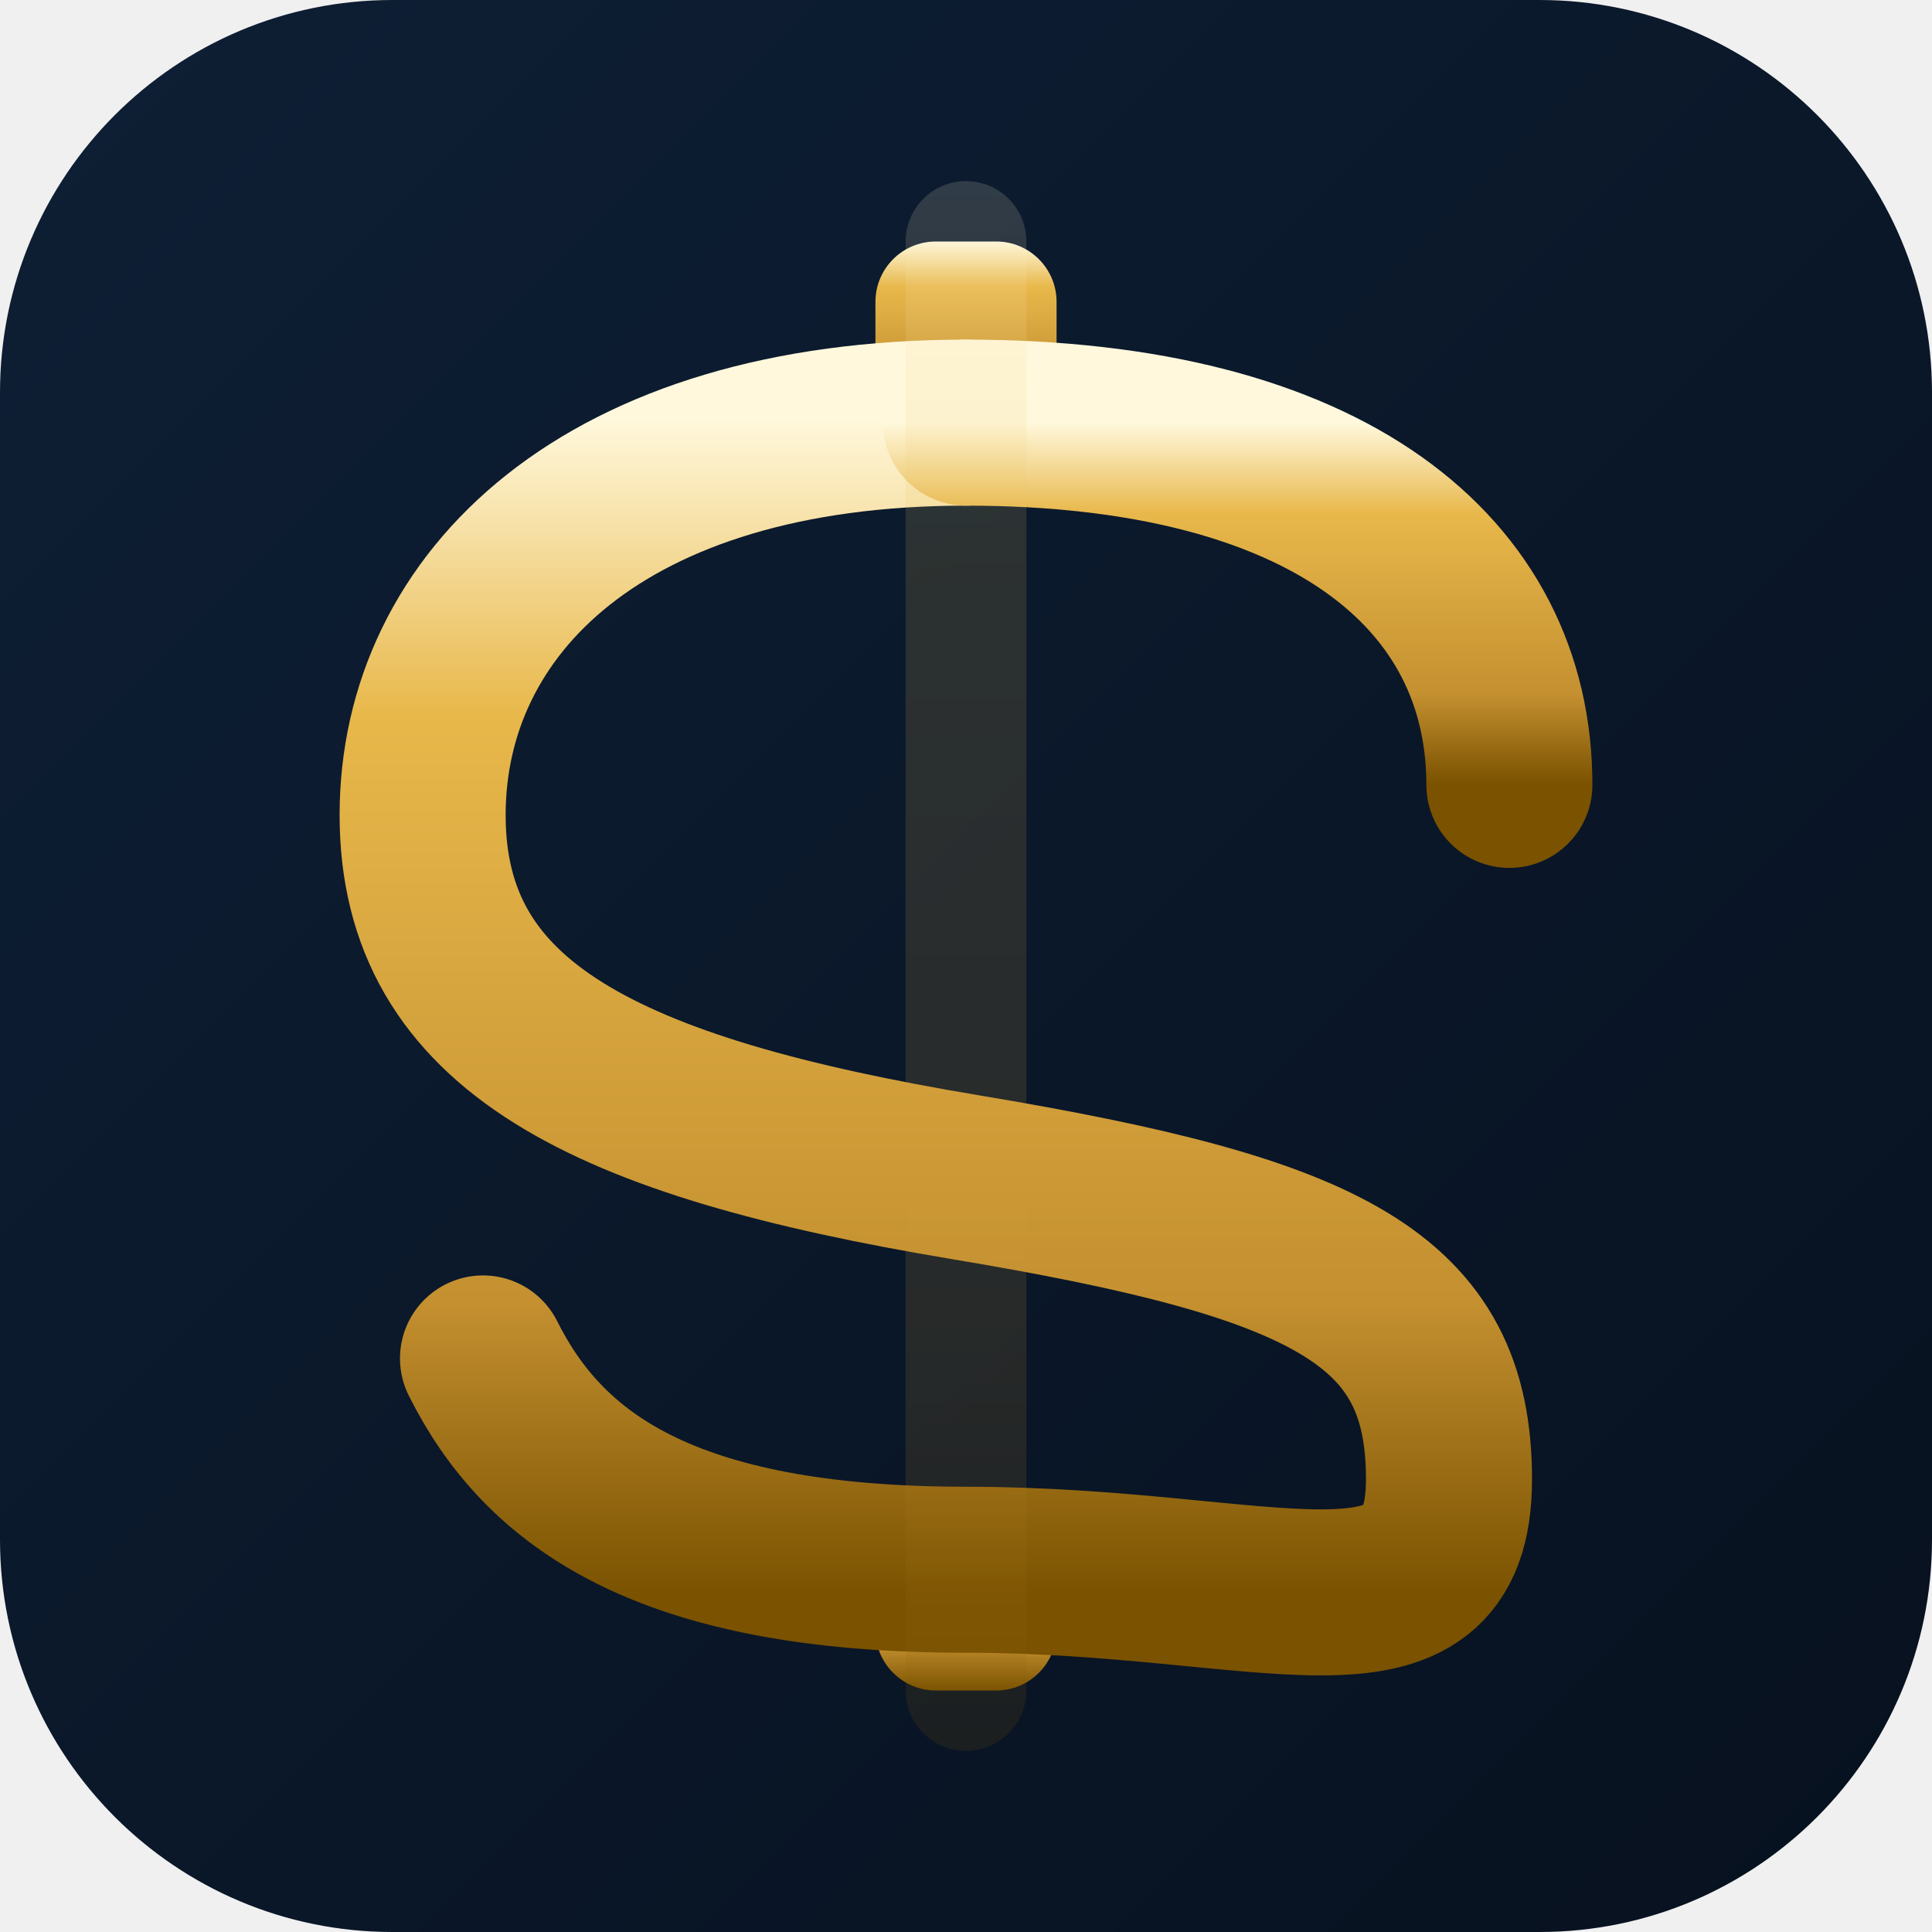
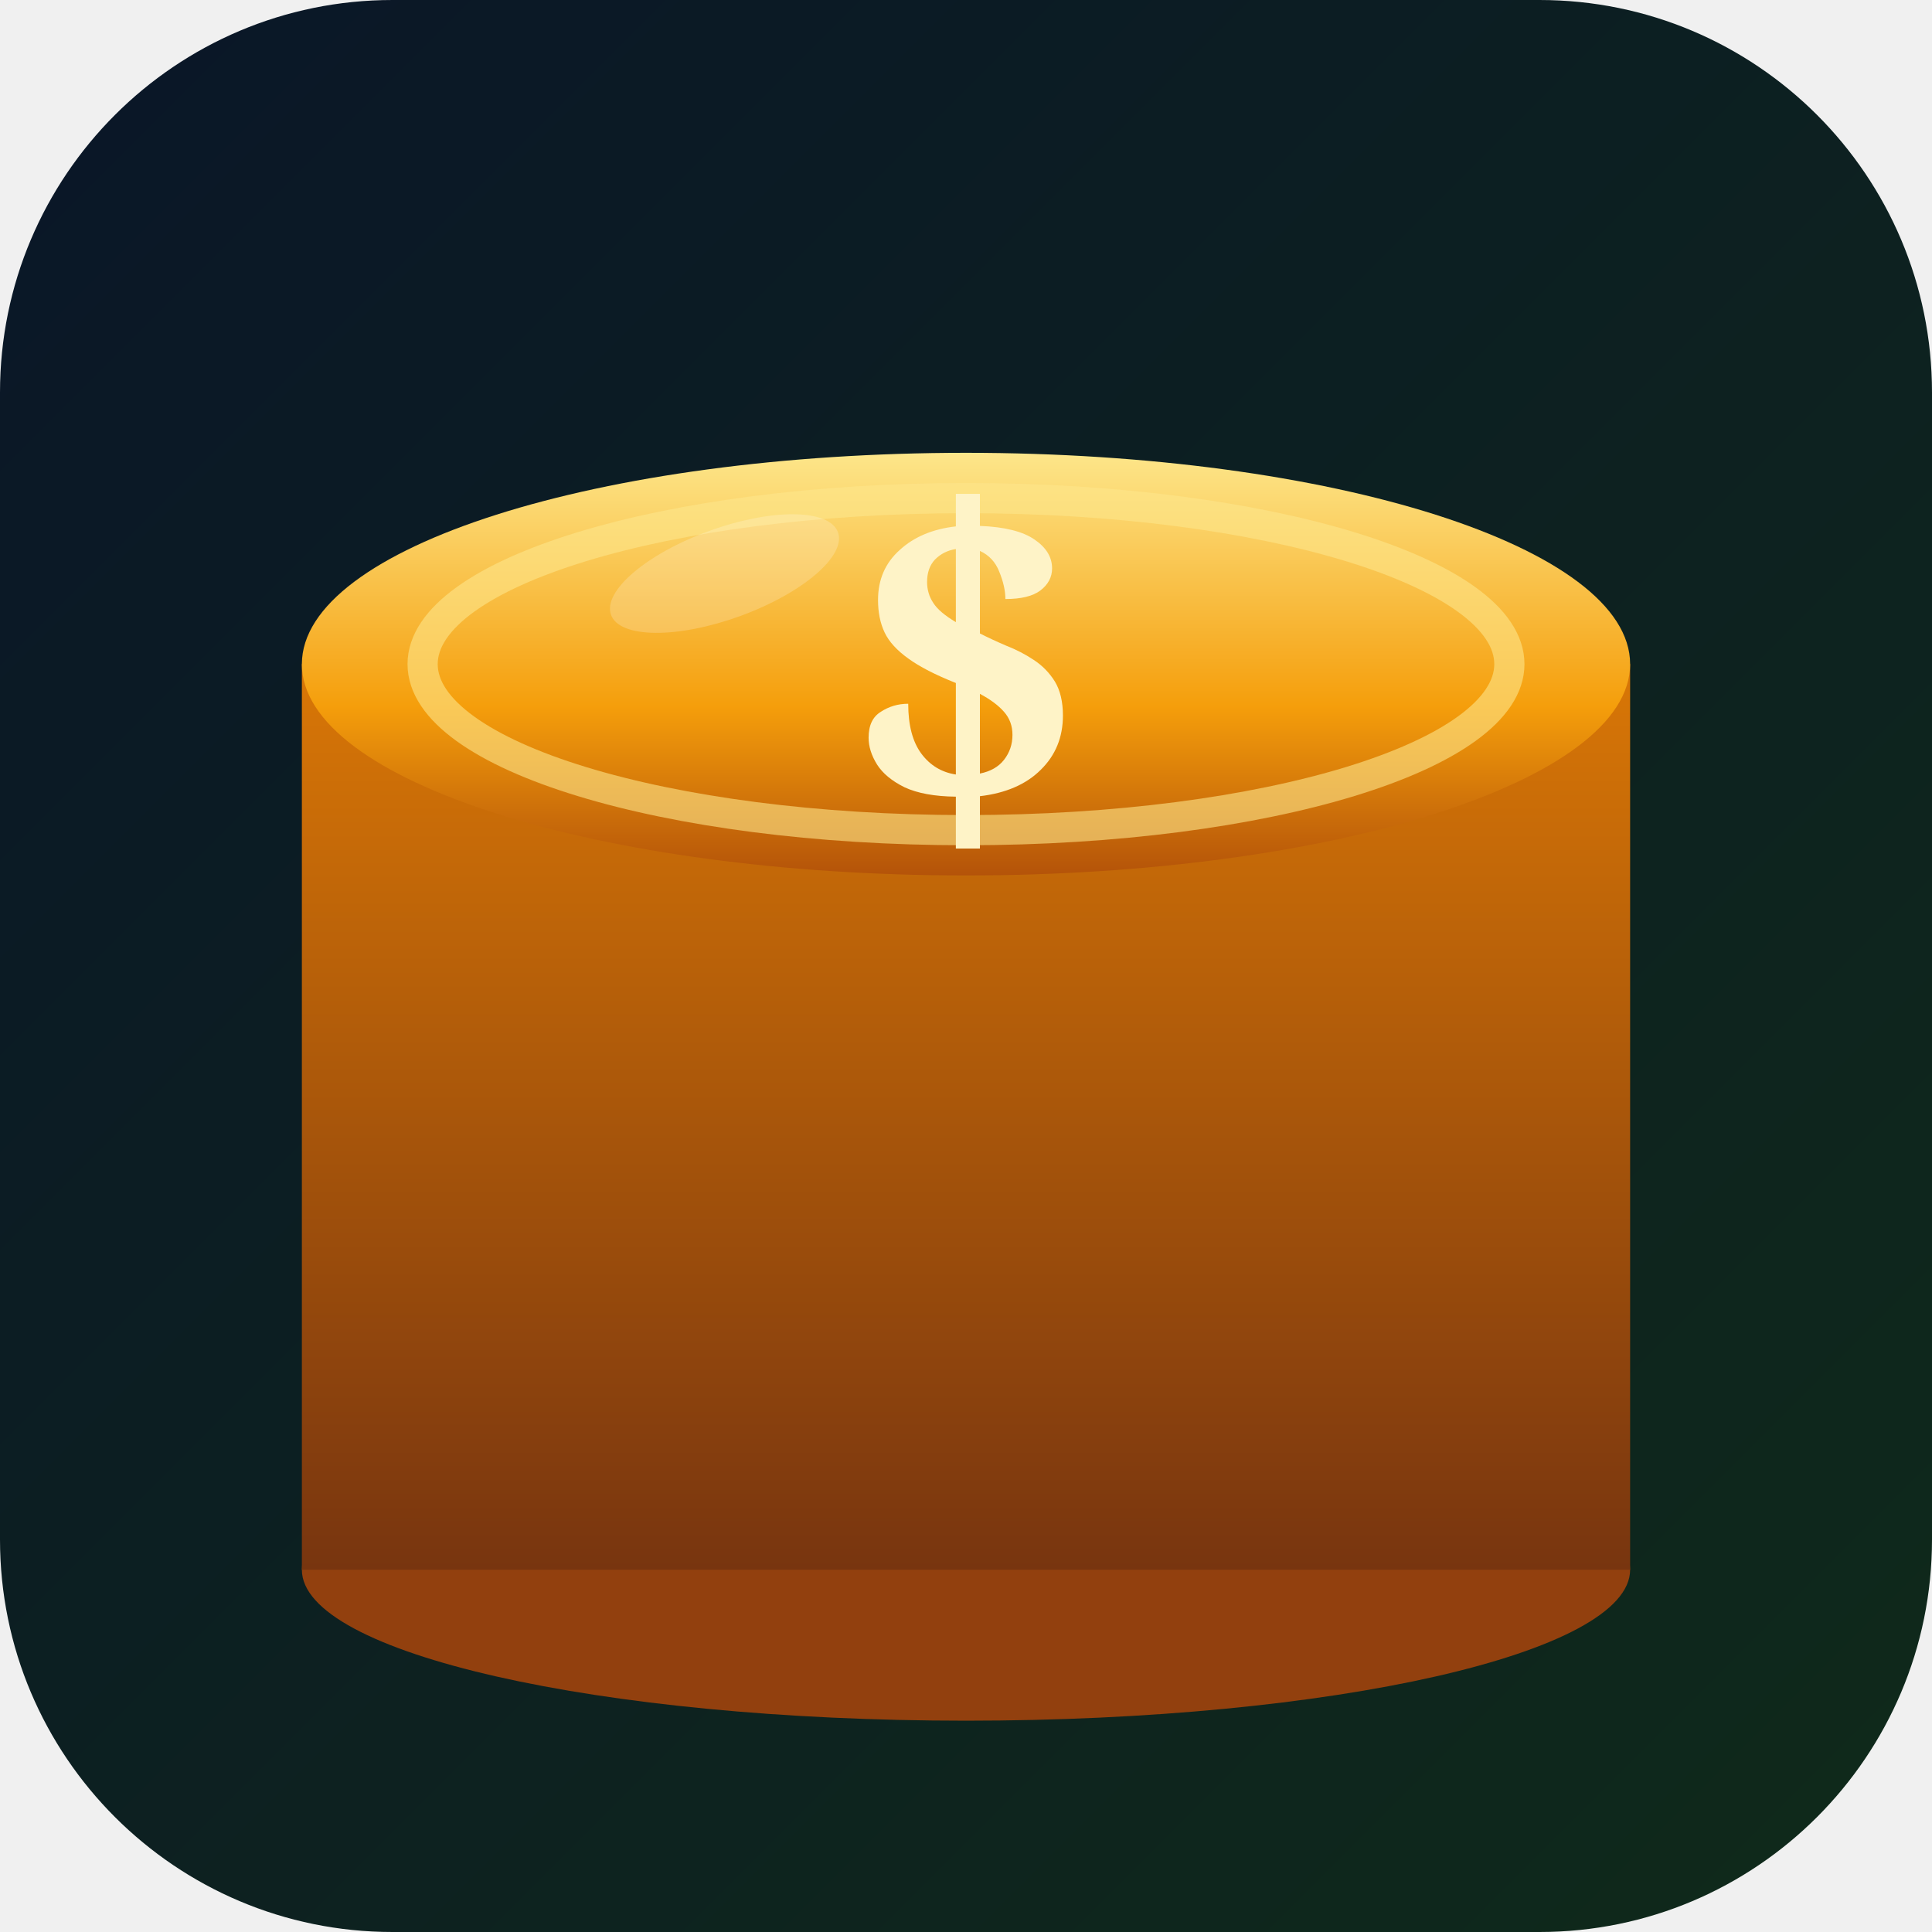
<svg xmlns="http://www.w3.org/2000/svg" viewBox="0 0 64 64">
  <defs>
    <linearGradient id="bg" x1="0" y1="0" x2="1" y2="1">
-       <stop offset="0%" stop-color="#0e1f35" />
-       <stop offset="100%" stop-color="#07111F" />
+       <stop offset="0%" stop-color="#0a1628" />
+       <stop offset="100%" stop-color="#0f2a1a" />
    </linearGradient>
-     <linearGradient id="g" x1="0" y1="0" x2="0" y2="1">
-       <stop offset="0%" stop-color="#fff8dc" />
-       <stop offset="25%" stop-color="#e8b84b" />
-       <stop offset="75%" stop-color="#c49030" />
-       <stop offset="100%" stop-color="#7a5200" />
+     <linearGradient id="ct" x1="0" y1="0" x2="0" y2="1">
+       <stop offset="0%" stop-color="#fde68a" />
+       <stop offset="60%" stop-color="#f59e0b" />
+       <stop offset="100%" stop-color="#b45309" />
+     </linearGradient>
+     <linearGradient id="cs" x1="0" y1="0" x2="0" y2="1">
+       <stop offset="0%" stop-color="#d97706" />
+       <stop offset="100%" stop-color="#78350f" />
    </linearGradient>
  </defs>
  <rect width="64" height="64" rx="13" fill="url(#bg)" />
-   <rect x="29" y="8" width="6" height="6" rx="2" fill="url(#g)" />
-   <rect x="29" y="50" width="6" height="6" rx="2" fill="url(#g)" />
-   <path d="M32 14 C20 14 14 20 14 27 C14 34 20 37 32 39 C44 41 48 43 48 49 C48 55 42 52 32 52 C22 52 18 49 16 45" stroke="url(#g)" stroke-width="5.5" fill="none" stroke-linecap="round" />
-   <path d="M32 14 C44 14 50 19 50 26" stroke="url(#g)" stroke-width="5.5" fill="none" stroke-linecap="round" />
-   <rect x="30" y="6" width="4" height="52" rx="2" fill="url(#g)" opacity="0.15" />
+   <ellipse cx="32" cy="52" rx="22" ry="5" fill="#92400e" />
+   <rect x="10" y="22" width="44" height="30" fill="url(#cs)" />
+   <ellipse cx="32" cy="22" rx="22" ry="7" fill="url(#ct)" />
+   <ellipse cx="32" cy="22" rx="18" ry="5.5" fill="none" stroke="#fde68a" stroke-width="1" opacity="0.6" />
+   <text x="32" y="27" text-anchor="middle" font-family="Georgia,serif" font-size="14" font-weight="bold" fill="#fef3c7">$</text>
+   <ellipse cx="24" cy="19" rx="4" ry="1.5" fill="white" opacity="0.2" transform="rotate(-20,24,19)" />
</svg>
